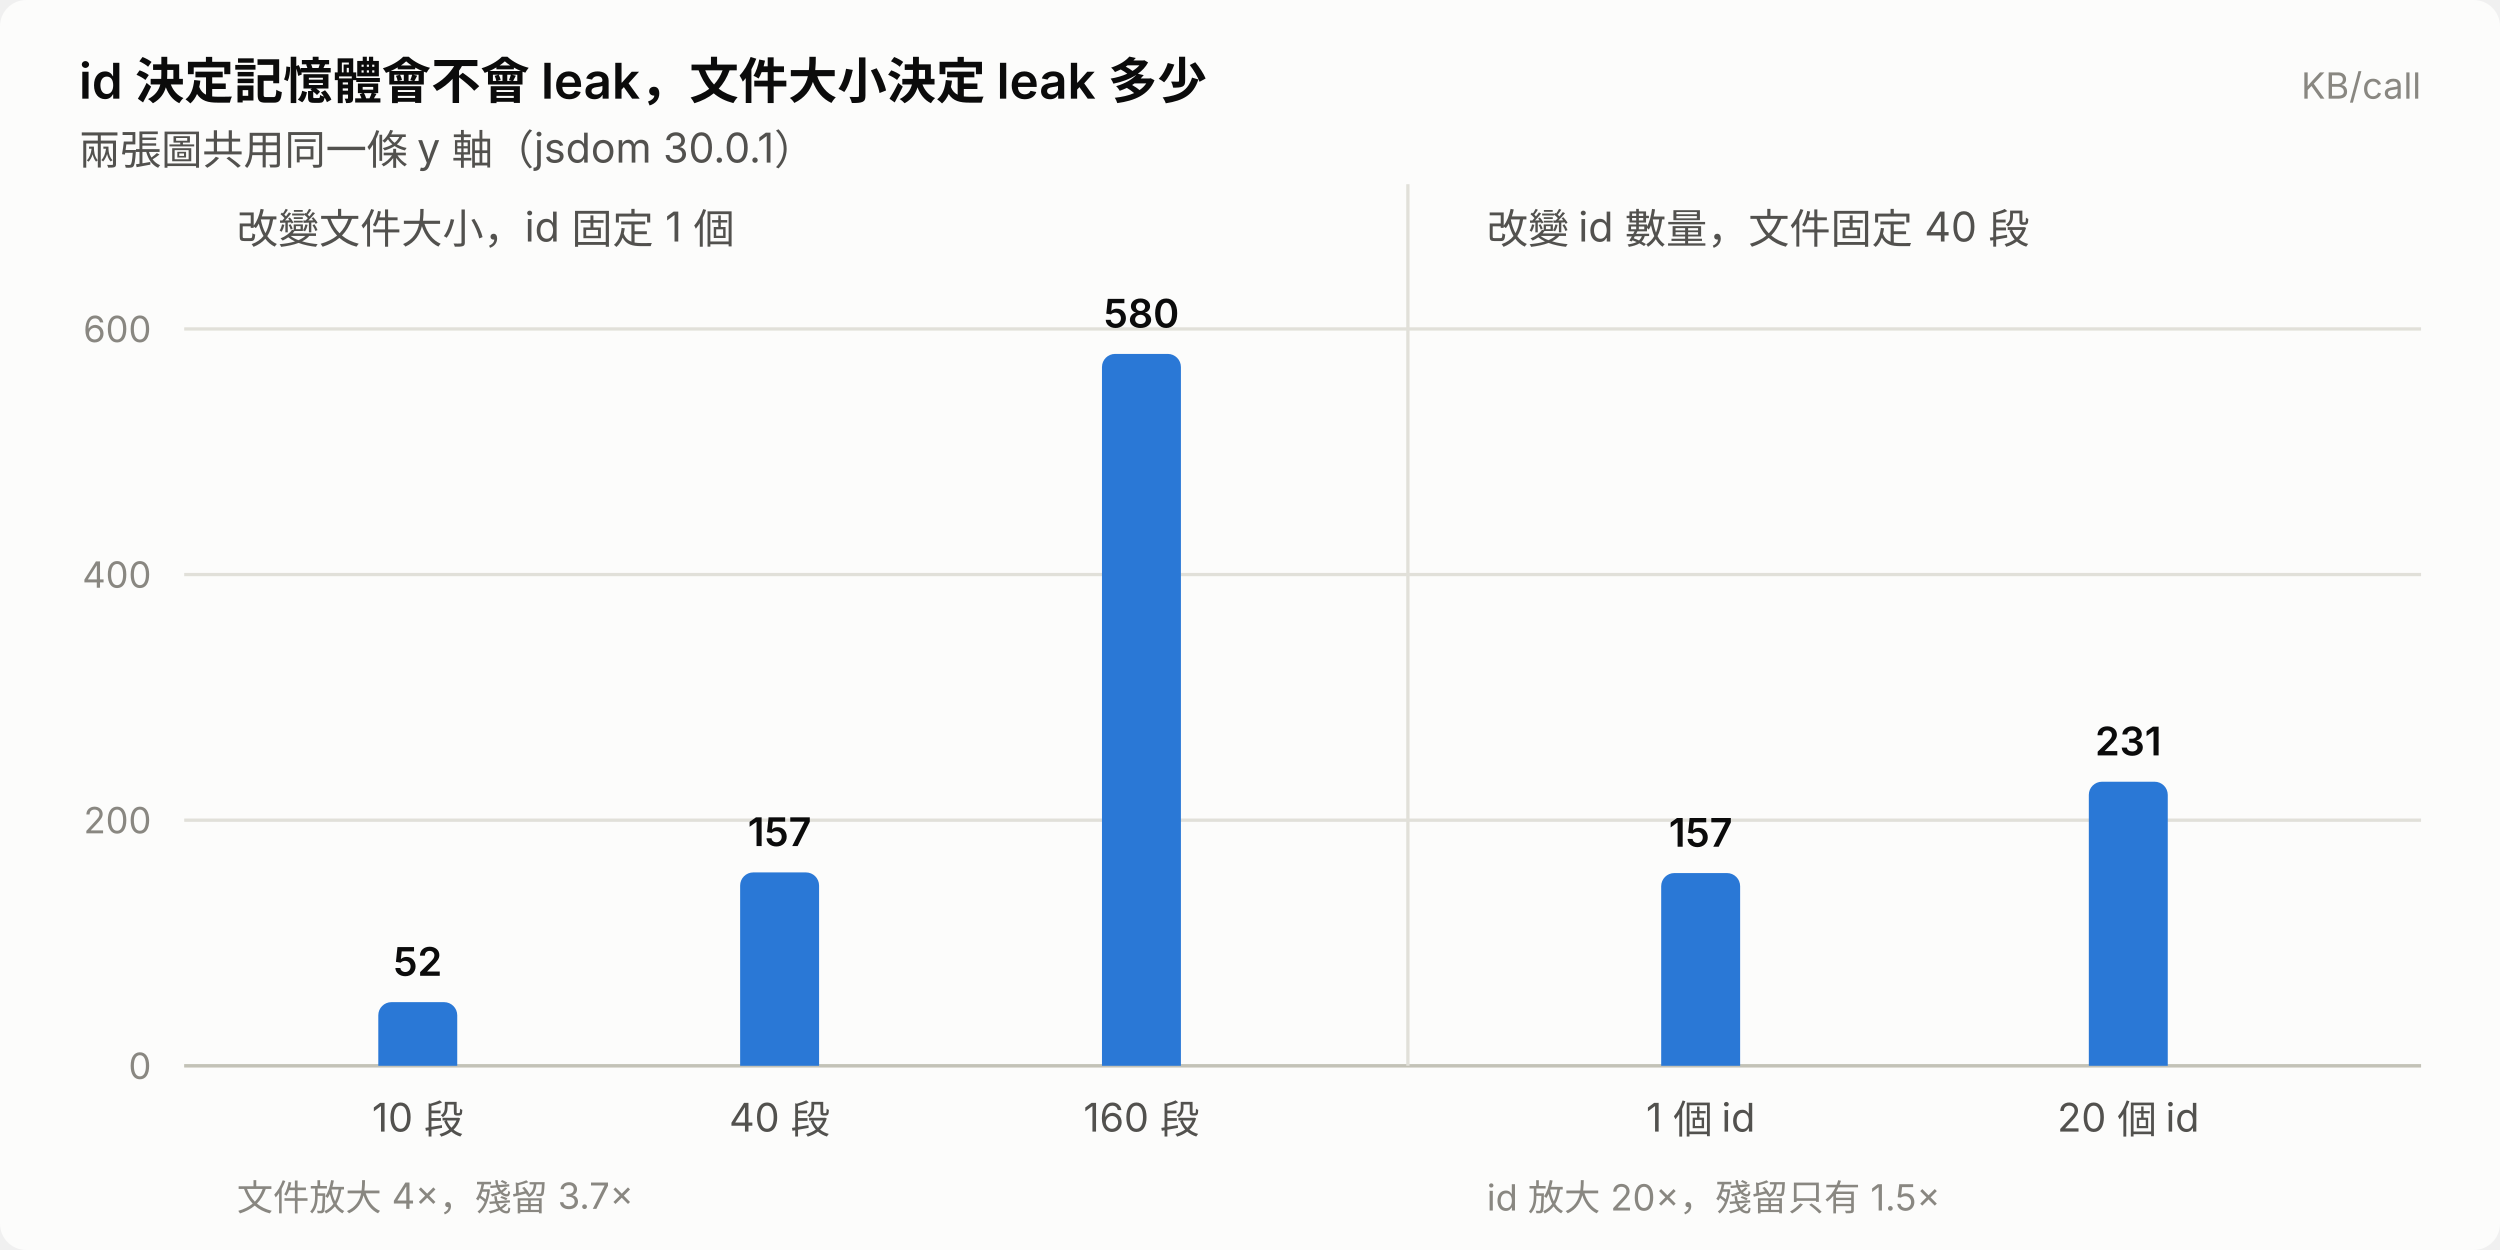
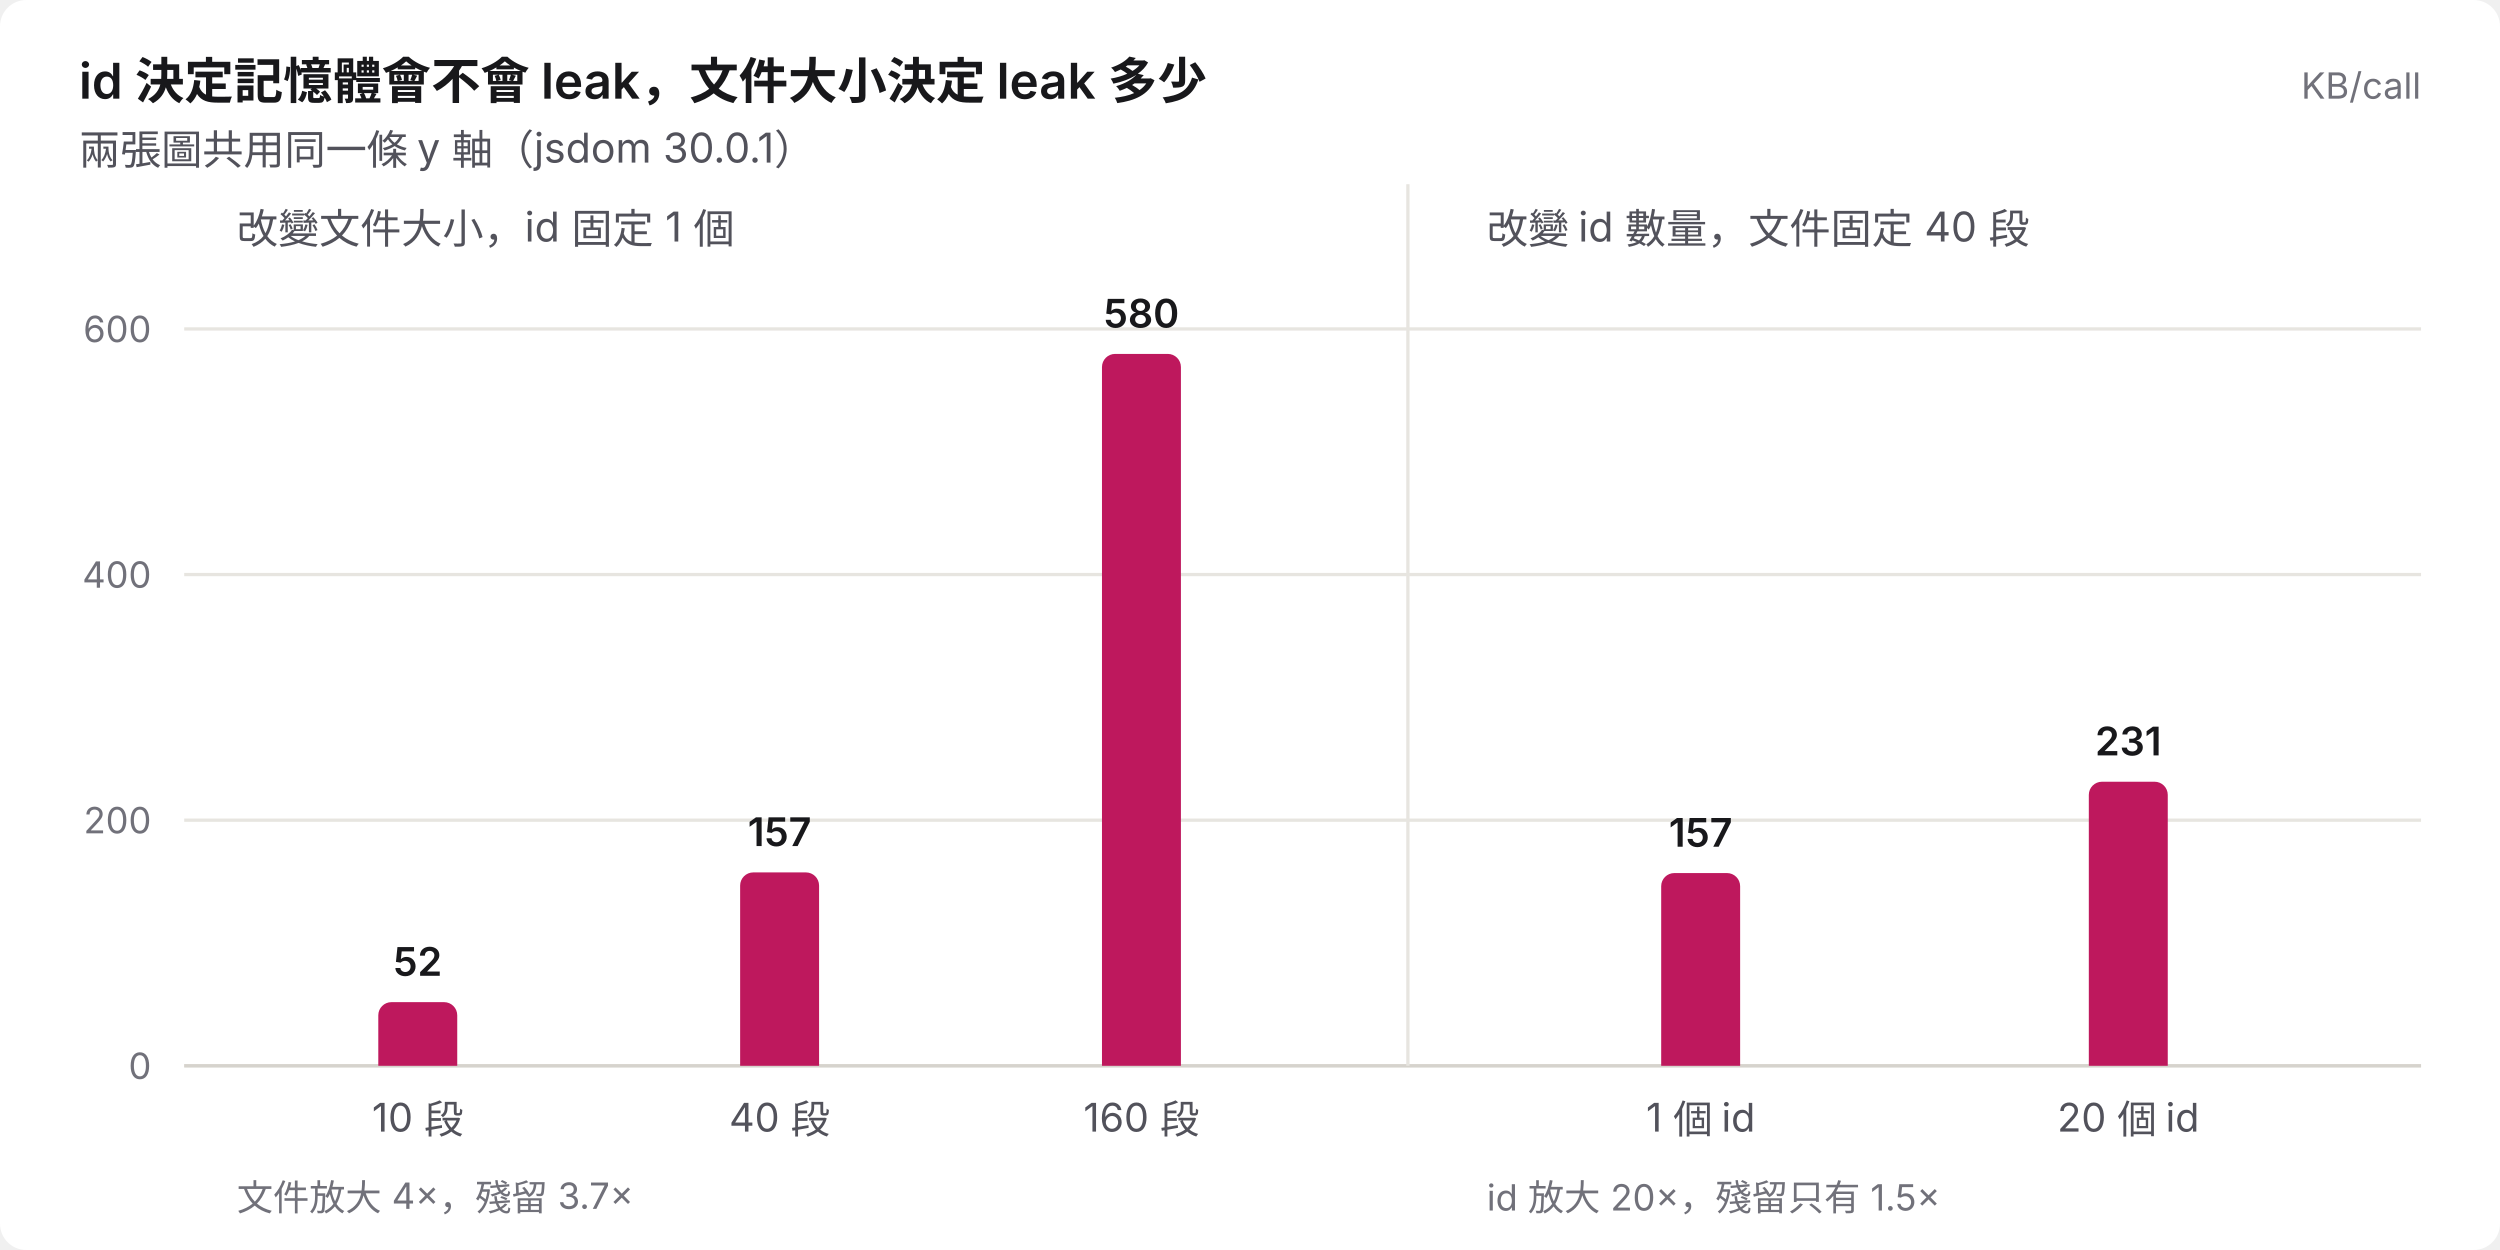
<svg xmlns="http://www.w3.org/2000/svg" viewBox="0 0 760 380" width="760" height="380" role="img" aria-labelledby="t d">
  <style>
-     .s { fill: #fcfcfb }
-     .ink { fill: #0b0b0b }  .ink2 { fill: #52514e }
-     .muted { fill: #898781 }
-     .grid { stroke: #e1e0d9 }  .axis { stroke: #c3c2b7 }
-     .accent { fill: #2a78d6 }  .context { fill: #898781 }
-     .gap { stroke: #fcfcfb }
-     text { font-family: system-ui, -apple-system, "Segoe UI", "PingFang TC", "Noto Sans TC", sans-serif; }
+     .s { fill: #ffffff }
+     .ink { fill: #18181b }  .ink2 { fill: #52525b }
+     .muted { fill: #71717a }
+     .grid { stroke: #e7e5e0 }  .axis { stroke: #d6d3cd }
+     .accent { fill: #be185d }  .context { fill: #a1a1aa }
+     .gap { stroke: #ffffff }
+     text { font-family: "Noto Sans TC", "PingFang TC", "Microsoft JhengHei", system-ui, -apple-system, "Segoe UI", sans-serif; }
    .t   { font-size: 15px; font-weight: 600 }
    .st  { font-size: 12.5px }
    .lbl { font-size: 12px }
    .val { font-size: 12px; font-weight: 600 }
    .tick { font-size: 11px; font-variant-numeric: tabular-nums }
    @media (prefers-color-scheme: dark) {
-       .s { fill: #1a1a19 }
-       .ink { fill: #ffffff }  .ink2 { fill: #c3c2b7 }
-       .muted { fill: #898781 }
-       .grid { stroke: #2c2c2a }  .axis { stroke: #383835 }
-       .accent { fill: #3987e5 }  .context { fill: #898781 }
-       .gap { stroke: #1a1a19 }
+       .s { fill: #1c1c1f }
+       .ink { fill: #ededef }  .ink2 { fill: #a1a1aa }
+       .muted { fill: #8b8b93 }
+       .grid { stroke: #2e2e33 }  .axis { stroke: #3f3f46 }
+       .accent { fill: #ec4899 }  .context { fill: #71717a }
+       .gap { stroke: #1c1c1f }
    }
  </style>
  <rect width="760" height="380" rx="8" class="s" />
  <text x="24" y="30" class="t ink">id 決定記憶體會不會 leak，文件大小決定 leak 多少</text>
  <text x="24" y="50" class="st ink2">兩張圖共用同一條 y 軸（jsdom 30.0.1）</text>
  <text x="736" y="30" class="tick muted" text-anchor="end">KB/call</text>
  <line x1="56" y1="324" x2="736" y2="324" class="grid" stroke-width="1" />
  <text x="46" y="328" class="tick muted" text-anchor="end">0</text>
  <line x1="56" y1="249.333" x2="736" y2="249.333" class="grid" stroke-width="1" />
  <text x="46" y="253.333" class="tick muted" text-anchor="end">200</text>
  <line x1="56" y1="174.667" x2="736" y2="174.667" class="grid" stroke-width="1" />
  <text x="46" y="178.667" class="tick muted" text-anchor="end">400</text>
  <line x1="56" y1="100" x2="736" y2="100" class="grid" stroke-width="1" />
  <text x="46" y="104" class="tick muted" text-anchor="end">600</text>
  <line x1="56" y1="324" x2="736" y2="324" class="axis" stroke-width="1" />
  <text x="72" y="74" class="st ink2">改變文件大小，id 固定 1 個</text>
  <path d="M115,324v-15.35a4,4 0 0 1 4,-4h16a4,4 0 0 1 4,4v15.35z" class="accent" />
  <text x="127" y="296.65" class="val ink" text-anchor="middle">52</text>
  <text x="127" y="344" class="lbl ink2" text-anchor="middle">10 段</text>
  <path d="M225,324v-54.789a4,4 0 0 1 4,-4h16a4,4 0 0 1 4,4v54.789z" class="accent" />
  <text x="237" y="257.211" class="val ink" text-anchor="middle">157</text>
  <text x="237" y="344" class="lbl ink2" text-anchor="middle">40 段</text>
  <path d="M335,324v-212.414a4,4 0 0 1 4,-4h16a4,4 0 0 1 4,4v212.414z" class="accent" />
  <text x="347" y="99.586" class="val ink" text-anchor="middle">580</text>
  <text x="347" y="344" class="lbl ink2" text-anchor="middle">160 段</text>
  <text x="72" y="368" class="tick muted">文件放大 4×，殘留 3.7×</text>
  <line x1="428" y1="56" x2="428" y2="324" class="grid" stroke-width="1" />
  <text x="452" y="74" class="st ink2">改變 id 數量，文件固定 40 段</text>
  <path d="M505,324v-54.591a4,4 0 0 1 4,-4h16a4,4 0 0 1 4,4v54.591z" class="accent" />
  <text x="517" y="257.409" class="val ink" text-anchor="middle">157</text>
  <text x="517" y="344" class="lbl ink2" text-anchor="middle">1 個 id</text>
  <path d="M635,324v-82.356a4,4 0 0 1 4,-4h16a4,4 0 0 1 4,4v82.356z" class="accent" />
  <text x="647" y="229.644" class="val ink" text-anchor="middle">231</text>
  <text x="647" y="344" class="lbl ink2" text-anchor="middle">20 個 id</text>
  <text x="452" y="368" class="tick muted">id 放大 20×，殘留只有 1.5×</text>
</svg>
